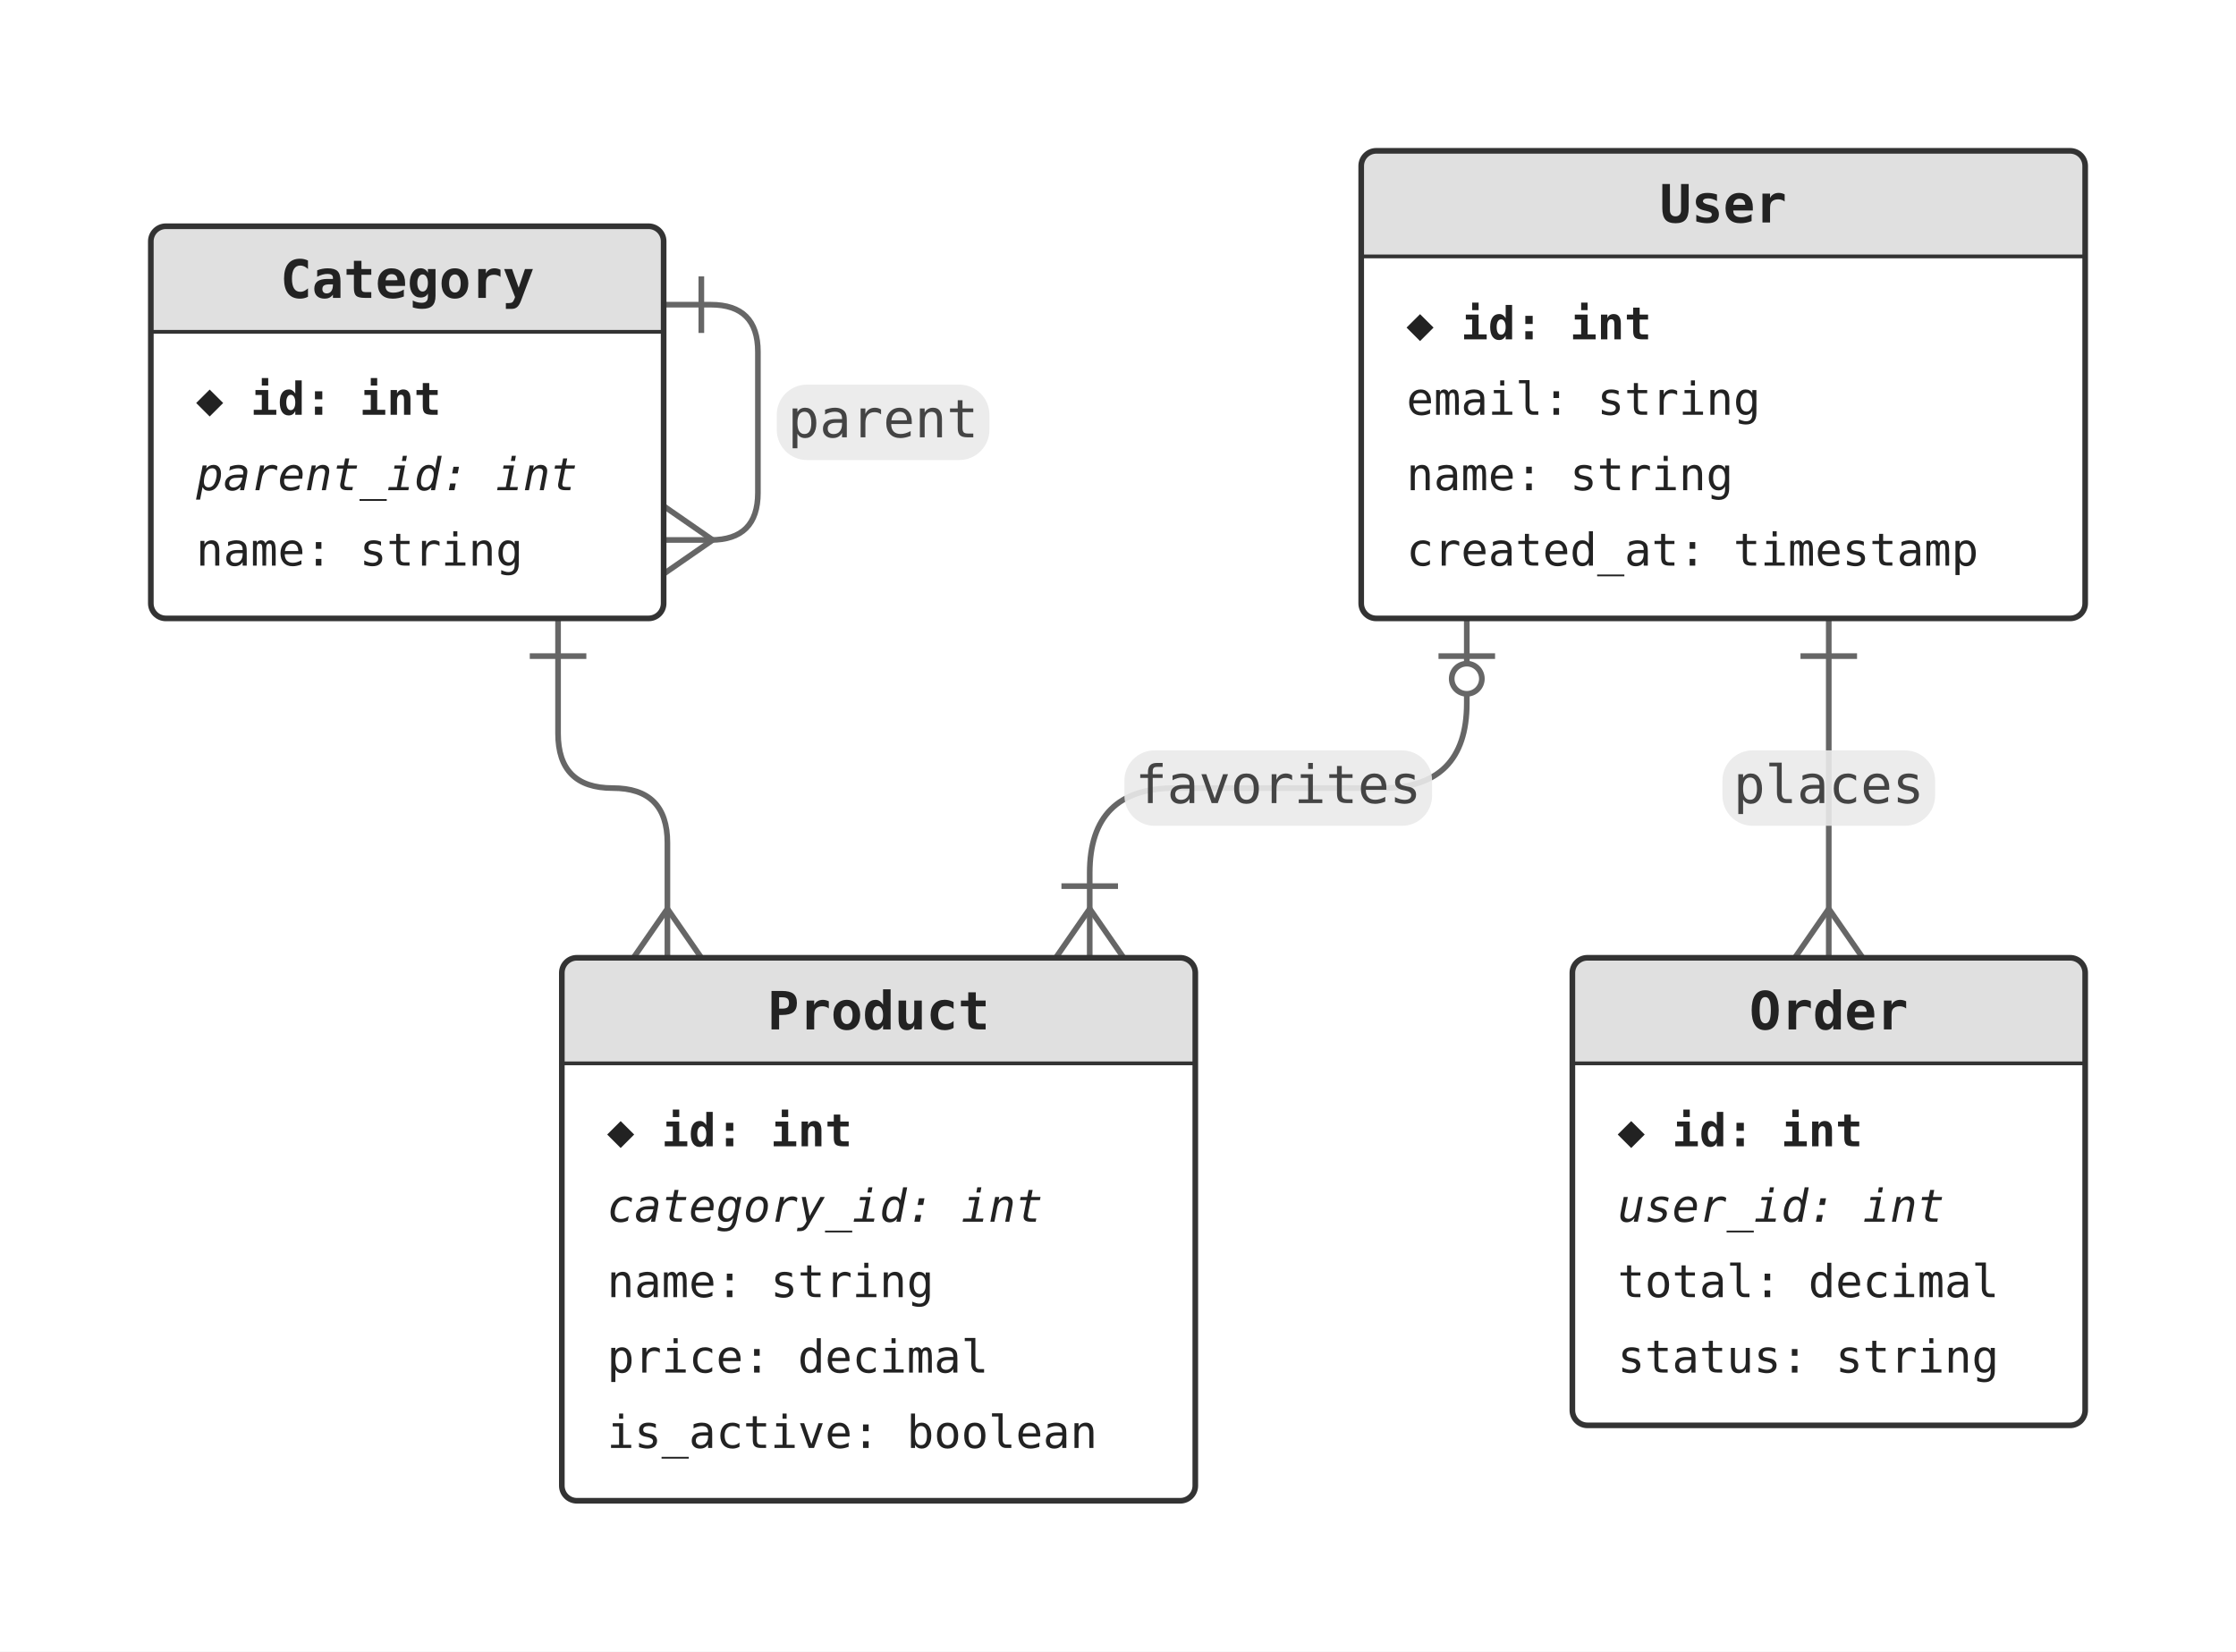
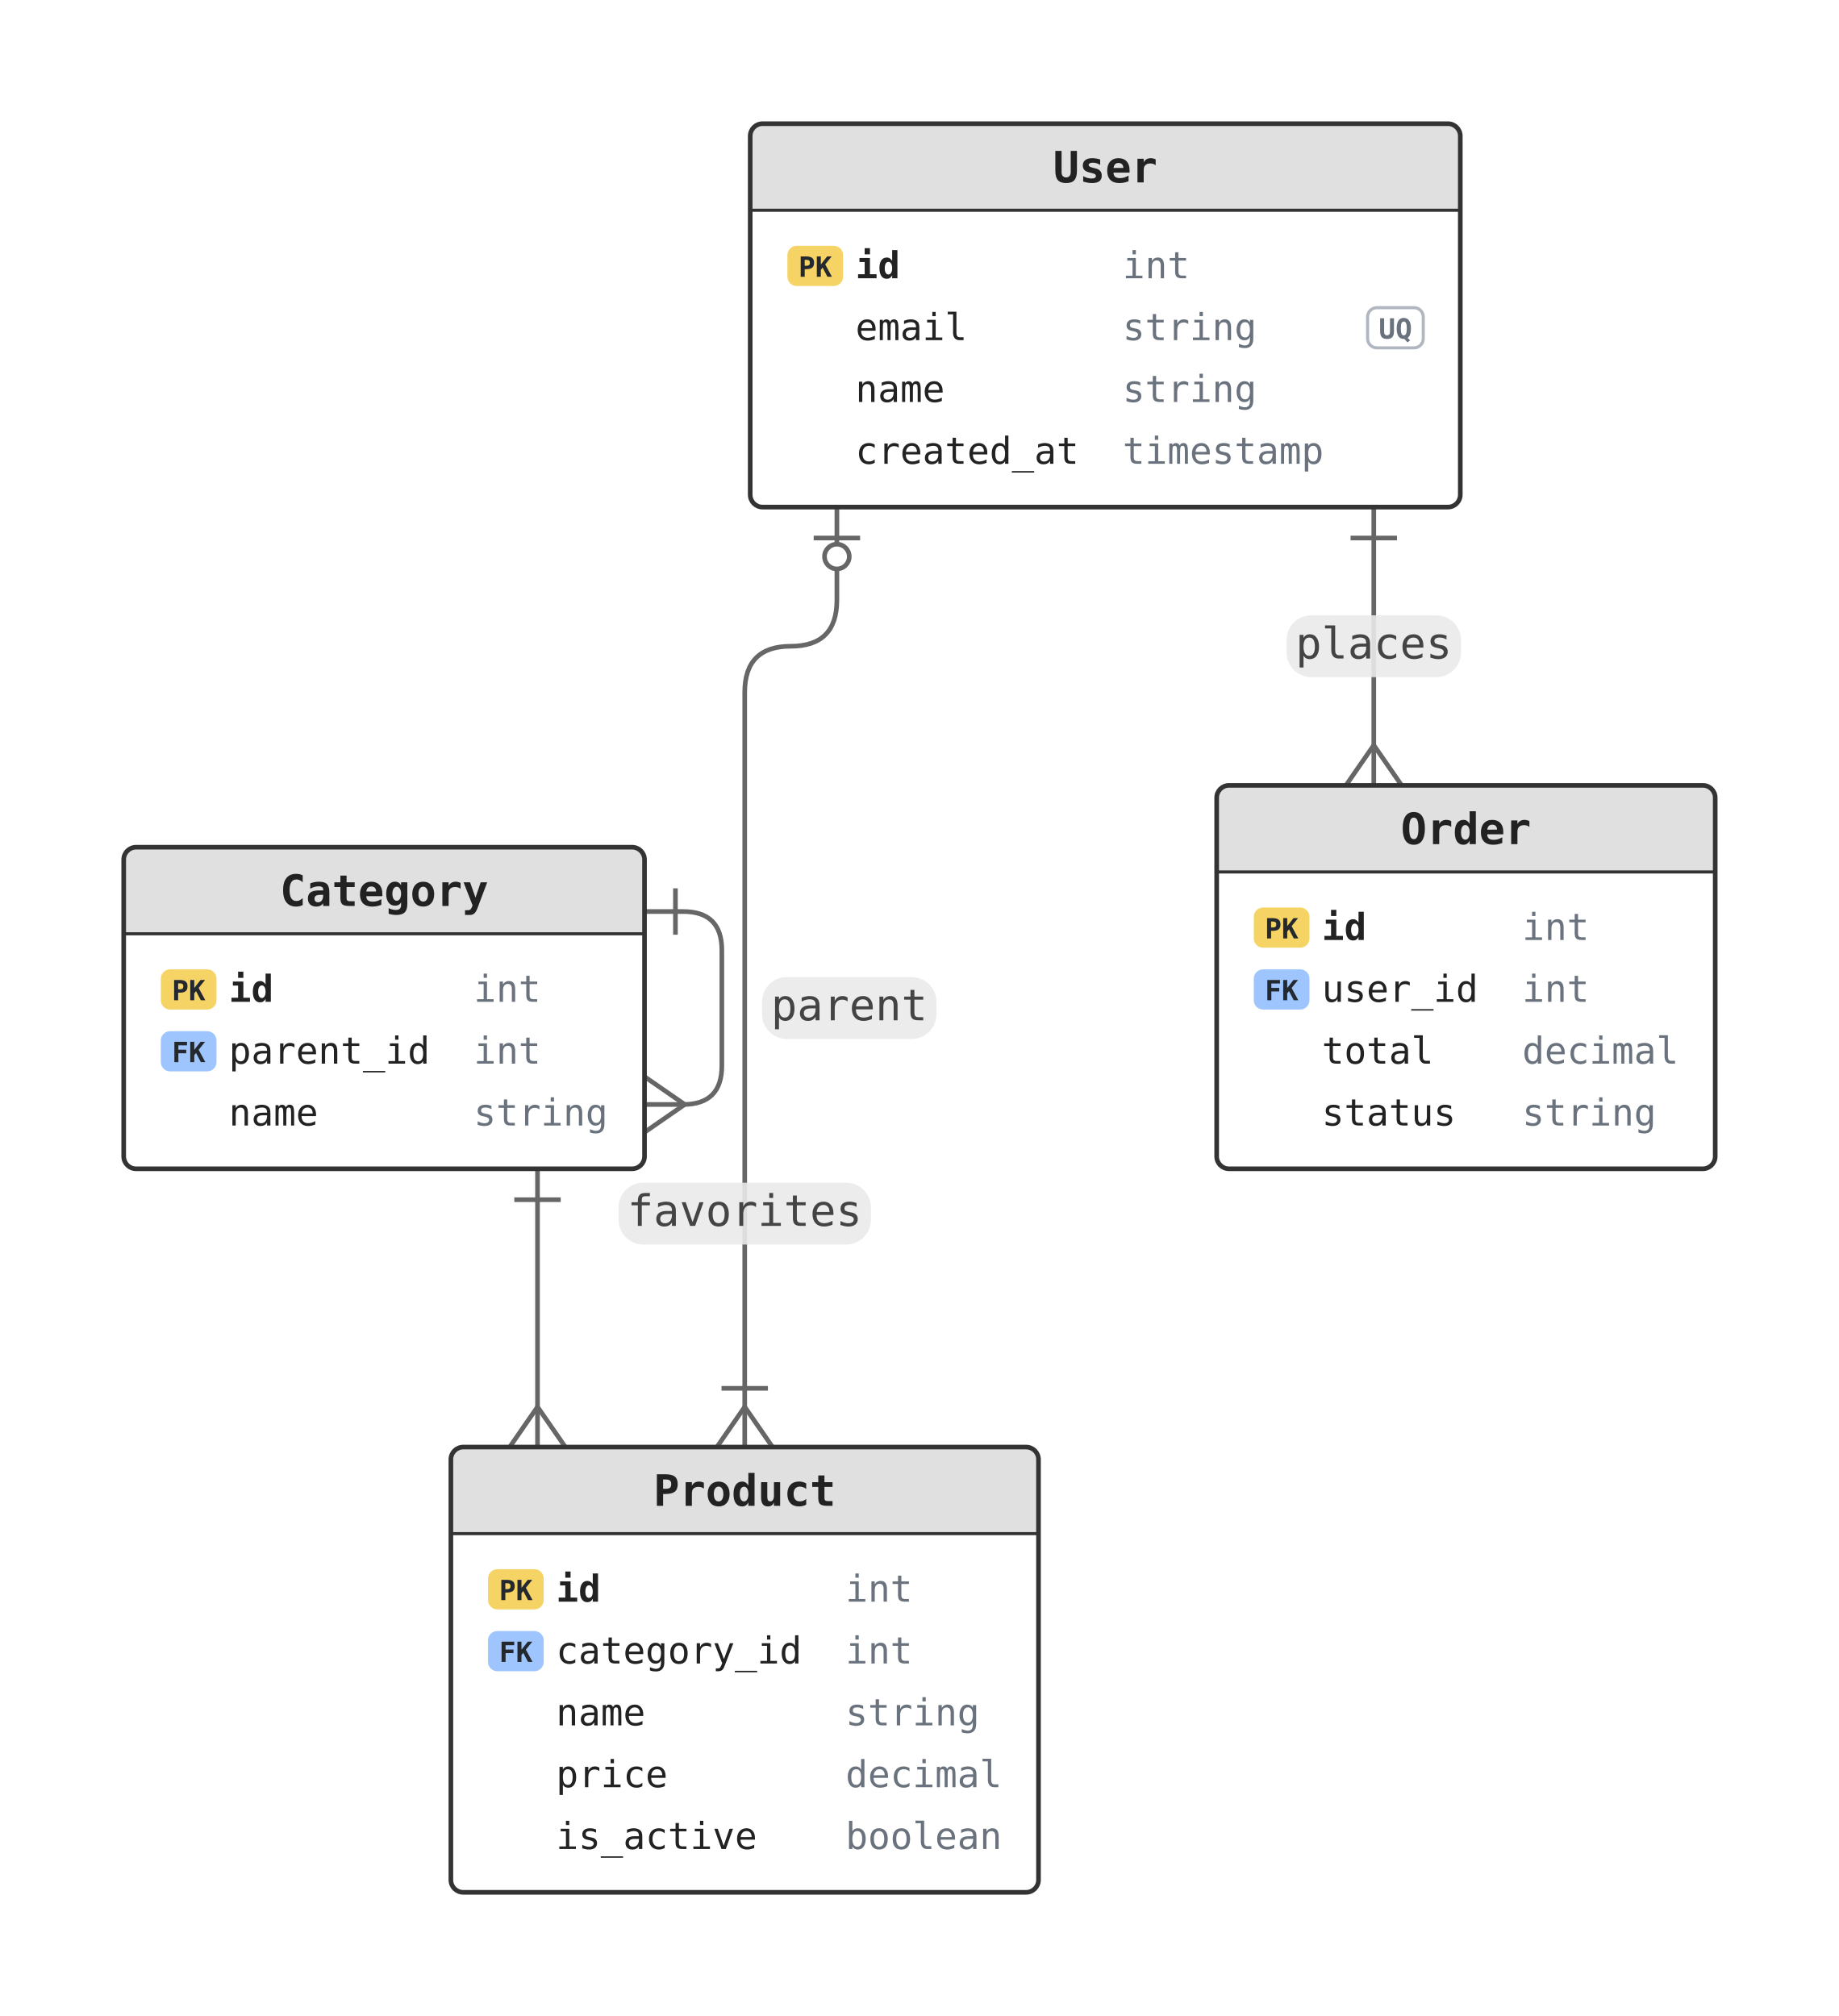
- <svg xmlns="http://www.w3.org/2000/svg" width="593" height="438" viewBox="0 0 593 438">
+ <svg xmlns="http://www.w3.org/2000/svg" width="594.6" height="652" viewBox="0 0 594.6 652">
  <style>
  .canvas { fill: #fff; }
  .entity-bg { fill: #fff; }
  .entity-header { fill: #e0e0e0; }
  .entity-border { fill: none; stroke: #333; stroke-width: 1.5; }
  .entity-separator { stroke: #333; stroke-width: 1; }
  .entity-name { font-family: monospace; font-size: 14px; font-weight: bold; fill: #222; }
  .column-text { font-family: monospace; font-size: 12px; fill: #222; }
+   .column-type { font-family: monospace; font-size: 12px; fill: #6a737d; }
  .pk { font-weight: bold; }
-   .fk { font-style: italic; }
+   .badge-pk { fill: #f6d365; }
+   .badge-fk { fill: #9ec5fe; }
+   .badge-flag { fill: none; stroke: #b0b7c0; stroke-width: 1; }
+   .badge-pk-text, .badge-fk-text, .badge-flag-text { font-family: monospace; font-size: 9px; font-weight: bold; fill: #24292f; }
+   .badge-flag-text { fill: #6a737d; }
  .edge { stroke: #666; stroke-width: 1.5; fill: none; }
  .edge-symbol { stroke: #666; stroke-width: 1.5; fill: none; }
  .edge-symbol-zero { stroke: #666; stroke-width: 1.5; fill: #fff; }
  .edge-label-bg { fill: rgba(234,234,234,0.9); }
  .edge-label { font-family: monospace; font-size: 14px; fill: #444; }
  .cardinality-bg { fill: rgba(224,224,224,0.95); }
  .cardinality { font-family: monospace; font-size: 15px; font-weight: bold; fill: #222; }
  @media (prefers-color-scheme: dark) {
    .canvas { fill: #0d1117; }
    .entity-bg { fill: #161b22; }
    .entity-header { fill: #262c36; }
    .entity-border { stroke: #6e7681; }
    .entity-separator { stroke: #6e7681; }
    .entity-name { fill: #e6edf3; }
    .column-text { fill: #e6edf3; }
+     .column-type { fill: #8b949e; }
+     .badge-pk { fill: #9e7c1c; }
+     .badge-fk { fill: #2f5f9e; }
+     .badge-flag { stroke: #57606a; }
+     .badge-pk-text, .badge-fk-text { fill: #f0f6fc; }
+     .badge-flag-text { fill: #8b949e; }
    .edge { stroke: #8b949e; }
    .edge-symbol { stroke: #8b949e; }
    .edge-symbol-zero { stroke: #8b949e; fill: #0d1117; }
    .edge-label-bg { fill: rgba(48,54,61,0.92); }
    .edge-label { fill: #c9d1d9; }
    .cardinality-bg { fill: rgba(60,67,76,0.95); }
    .cardinality { fill: #f0f6fc; }
  }
</style>
  <rect class="canvas" width="100%" height="100%" />
-   <path class="edge" d="M 176 80.8 L 188.5 80.8 Q 201 80.8 201 93.3 L 201 130.7 Q 201 143.2 188.5 143.2 L 176 143.2" />
-   <path class="edge-symbol" d="M 186 73.3 L 186 88.3" />
-   <path class="edge-symbol" d="M 189 143.2 L 176 134.2" />
-   <path class="edge-symbol" d="M 189 143.2 L 176 152.2" />
-   <path class="edge" d="M 148 164 L 148 194.5 Q 148 209 162.5 209 L 162.5 209 Q 177 209 177 223.5 L 177 254" />
-   <path class="edge-symbol" d="M 155.5 174 L 140.5 174" />
-   <path class="edge-symbol" d="M 177 241 L 168 254" />
-   <path class="edge-symbol" d="M 177 241 L 186 254" />
-   <path class="edge" d="M 485 164 L 485 254" />
-   <path class="edge-symbol" d="M 492.5 174 L 477.5 174" />
-   <path class="edge-symbol" d="M 485 241 L 476 254" />
-   <path class="edge-symbol" d="M 485 241 L 494 254" />
-   <path class="edge" d="M 389 164 L 389 186.5 Q 389 209 366.5 209 L 311.5 209 Q 289 209 289 231.5 L 289 254" />
-   <path class="edge-symbol" d="M 396.5 174 L 381.5 174" />
-   <circle class="edge-symbol-zero" cx="389" cy="180" r="4" />
-   <path class="edge-symbol" d="M 289 241 L 280 254" />
-   <path class="edge-symbol" d="M 289 241 L 298 254" />
-   <path class="edge-symbol" d="M 281.5 235 L 296.5 235" />
-   <rect class="entity-bg" x="40" y="60" width="136" height="104" rx="4" />
-   <rect class="entity-header" x="40" y="60" width="136" height="28" rx="4" />
-   <rect class="entity-header" x="40" y="84" width="136" height="4" />
-   <text class="entity-name" x="108" y="79" text-anchor="middle">Category</text>
-   <line class="entity-separator" x1="40" y1="88" x2="176" y2="88" />
-   <text class="column-text pk" x="52" y="110">◆ id: int</text>
-   <text class="column-text fk" x="52" y="130">  parent_id: int</text>
-   <text class="column-text" x="52" y="150">  name: string</text>
-   <rect class="entity-border" x="40" y="60" width="136" height="104" rx="4" />
-   <rect class="entity-bg" x="361" y="40" width="192" height="124" rx="4" />
-   <rect class="entity-header" x="361" y="40" width="192" height="28" rx="4" />
-   <rect class="entity-header" x="361" y="64" width="192" height="4" />
-   <text class="entity-name" x="457" y="59" text-anchor="middle">User</text>
-   <line class="entity-separator" x1="361" y1="68" x2="553" y2="68" />
-   <text class="column-text pk" x="373" y="90">◆ id: int</text>
-   <text class="column-text" x="373" y="110">  email: string</text>
-   <text class="column-text" x="373" y="130">  name: string</text>
-   <text class="column-text" x="373" y="150">  created_at: timestamp</text>
-   <rect class="entity-border" x="361" y="40" width="192" height="124" rx="4" />
-   <rect class="entity-bg" x="149" y="254" width="168" height="144" rx="4" />
-   <rect class="entity-header" x="149" y="254" width="168" height="28" rx="4" />
-   <rect class="entity-header" x="149" y="278" width="168" height="4" />
-   <text class="entity-name" x="233" y="273" text-anchor="middle">Product</text>
-   <line class="entity-separator" x1="149" y1="282" x2="317" y2="282" />
-   <text class="column-text pk" x="161" y="304">◆ id: int</text>
-   <text class="column-text fk" x="161" y="324">  category_id: int</text>
-   <text class="column-text" x="161" y="344">  name: string</text>
-   <text class="column-text" x="161" y="364">  price: decimal</text>
-   <text class="column-text" x="161" y="384">  is_active: boolean</text>
-   <rect class="entity-border" x="149" y="254" width="168" height="144" rx="4" />
-   <rect class="entity-bg" x="417" y="254" width="136" height="124" rx="4" />
-   <rect class="entity-header" x="417" y="254" width="136" height="28" rx="4" />
-   <rect class="entity-header" x="417" y="278" width="136" height="4" />
-   <text class="entity-name" x="485" y="273" text-anchor="middle">Order</text>
-   <line class="entity-separator" x1="417" y1="282" x2="553" y2="282" />
-   <text class="column-text pk" x="429" y="304">◆ id: int</text>
-   <text class="column-text fk" x="429" y="324">  user_id: int</text>
-   <text class="column-text" x="429" y="344">  total: decimal</text>
-   <text class="column-text" x="429" y="364">  status: string</text>
-   <rect class="entity-border" x="417" y="254" width="136" height="124" rx="4" />
-   <rect class="edge-label-bg" x="206.0" y="102.0" width="56.4" height="20.0" rx="8" />
-   <text class="edge-label" x="234.2" y="112" text-anchor="middle" dominant-baseline="middle">parent</text>
-   <rect class="edge-label-bg" x="456.8" y="199.0" width="56.4" height="20.0" rx="8" />
-   <text class="edge-label" x="485" y="209" text-anchor="middle" dominant-baseline="middle">places</text>
-   <rect class="edge-label-bg" x="298.2" y="199.0" width="81.6" height="20.0" rx="8" />
-   <text class="edge-label" x="339" y="209" text-anchor="middle" dominant-baseline="middle">favorites</text>
+   <path class="edge" d="M 208.4 294.8 L 220.9 294.8 Q 233.4 294.8 233.4 307.3 L 233.4 344.7 Q 233.4 357.2 220.9 357.2 L 208.4 357.2" />
+   <path class="edge-symbol" d="M 218.4 287.3 L 218.4 302.3" />
+   <path class="edge-symbol" d="M 221.4 357.2 L 208.4 348.2" />
+   <path class="edge-symbol" d="M 221.4 357.2 L 208.4 366.2" />
+   <path class="edge" d="M 173.8 378 L 173.8 468" />
+   <path class="edge-symbol" d="M 181.3 388 L 166.3 388" />
+   <path class="edge-symbol" d="M 173.8 455 L 164.8 468" />
+   <path class="edge-symbol" d="M 173.8 455 L 182.8 468" />
+   <path class="edge" d="M 444.2 164 L 444.2 254" />
+   <path class="edge-symbol" d="M 451.7 174 L 436.7 174" />
+   <path class="edge-symbol" d="M 444.2 241 L 435.2 254" />
+   <path class="edge-symbol" d="M 444.2 241 L 453.2 254" />
+   <path class="edge" d="M 270.6 164 L 270.6 194.1 Q 270.6 209 255.7 209 L 255.7 209 Q 240.8 209 240.8 223.9 L 240.8 468" />
+   <path class="edge-symbol" d="M 278.1 174 L 263.1 174" />
+   <circle class="edge-symbol-zero" cx="270.6" cy="180" r="4" />
+   <path class="edge-symbol" d="M 240.8 455 L 231.8 468" />
+   <path class="edge-symbol" d="M 240.8 455 L 249.8 468" />
+   <path class="edge-symbol" d="M 233.3 449 L 248.3 449" />
+   <rect class="entity-bg" x="242.572" y="40" width="229.6" height="124" rx="4" />
+   <rect class="entity-header" x="242.572" y="40" width="229.6" height="28" rx="4" />
+   <rect class="entity-header" x="242.572" y="64" width="229.6" height="4" />
+   <text class="entity-name" x="357.372" y="59" text-anchor="middle">User</text>
+   <line class="entity-separator" x1="242.572" y1="68" x2="472.172" y2="68" />
+   <rect class="badge-pk" x="254.6" y="79.5" width="18" height="13" rx="3" />
+   <text class="badge-pk-text" x="263.6" y="89.5" text-anchor="middle">PK</text>
+   <text class="column-text pk" x="276.6" y="90">id</text>
+   <text class="column-type" x="363" y="90">int</text>
+   <rect class="badge-flag" x="442.2" y="99.5" width="18" height="13" rx="3" />
+   <text class="badge-flag-text" x="451.2" y="109.5" text-anchor="middle">UQ</text>
+   <text class="column-text" x="276.6" y="110">email</text>
+   <text class="column-type" x="363" y="110">string</text>
+   <text class="column-text" x="276.6" y="130">name</text>
+   <text class="column-type" x="363" y="130">string</text>
+   <text class="column-text" x="276.6" y="150">created_at</text>
+   <text class="column-type" x="363" y="150">timestamp</text>
+   <rect class="entity-border" x="242.572" y="40" width="229.6" height="124" rx="4" />
+   <rect class="entity-bg" x="40" y="274" width="168.4" height="104" rx="4" />
+   <rect class="entity-header" x="40" y="274" width="168.4" height="28" rx="4" />
+   <rect class="entity-header" x="40" y="298" width="168.4" height="4" />
+   <text class="entity-name" x="124.2" y="293" text-anchor="middle">Category</text>
+   <line class="entity-separator" x1="40" y1="302" x2="208.4" y2="302" />
+   <rect class="badge-pk" x="52" y="313.5" width="18" height="13" rx="3" />
+   <text class="badge-pk-text" x="61" y="323.5" text-anchor="middle">PK</text>
+   <text class="column-text pk" x="74" y="324">id</text>
+   <text class="column-type" x="153.2" y="324">int</text>
+   <rect class="badge-fk" x="52" y="333.5" width="18" height="13" rx="3" />
+   <text class="badge-fk-text" x="61" y="343.5" text-anchor="middle">FK</text>
+   <text class="column-text" x="74" y="344">parent_id</text>
+   <text class="column-type" x="153.2" y="344">int</text>
+   <text class="column-text" x="74" y="364">name</text>
+   <text class="column-type" x="153.2" y="364">string</text>
+   <rect class="entity-border" x="40" y="274" width="168.4" height="104" rx="4" />
+   <rect class="entity-bg" x="393.4" y="254" width="161.2" height="124" rx="4" />
+   <rect class="entity-header" x="393.4" y="254" width="161.2" height="28" rx="4" />
+   <rect class="entity-header" x="393.4" y="278" width="161.2" height="4" />
+   <text class="entity-name" x="474" y="273" text-anchor="middle">Order</text>
+   <line class="entity-separator" x1="393.4" y1="282" x2="554.6" y2="282" />
+   <rect class="badge-pk" x="405.4" y="293.5" width="18" height="13" rx="3" />
+   <text class="badge-pk-text" x="414.4" y="303.5" text-anchor="middle">PK</text>
+   <text class="column-text pk" x="427.4" y="304">id</text>
+   <text class="column-type" x="492.2" y="304">int</text>
+   <rect class="badge-fk" x="405.4" y="313.5" width="18" height="13" rx="3" />
+   <text class="badge-fk-text" x="414.4" y="323.5" text-anchor="middle">FK</text>
+   <text class="column-text" x="427.4" y="324">user_id</text>
+   <text class="column-type" x="492.2" y="324">int</text>
+   <text class="column-text" x="427.4" y="344">total</text>
+   <text class="column-type" x="492.2" y="344">decimal</text>
+   <text class="column-text" x="427.4" y="364">status</text>
+   <text class="column-type" x="492.2" y="364">string</text>
+   <rect class="entity-border" x="393.4" y="254" width="161.2" height="124" rx="4" />
+   <rect class="entity-bg" x="145.786" y="468" width="190" height="144" rx="4" />
+   <rect class="entity-header" x="145.786" y="468" width="190" height="28" rx="4" />
+   <rect class="entity-header" x="145.786" y="492" width="190" height="4" />
+   <text class="entity-name" x="240.786" y="487" text-anchor="middle">Product</text>
+   <line class="entity-separator" x1="145.786" y1="496" x2="335.786" y2="496" />
+   <rect class="badge-pk" x="157.8" y="507.5" width="18" height="13" rx="3" />
+   <text class="badge-pk-text" x="166.8" y="517.5" text-anchor="middle">PK</text>
+   <text class="column-text pk" x="179.8" y="518">id</text>
+   <text class="column-type" x="273.4" y="518">int</text>
+   <rect class="badge-fk" x="157.8" y="527.5" width="18" height="13" rx="3" />
+   <text class="badge-fk-text" x="166.8" y="537.5" text-anchor="middle">FK</text>
+   <text class="column-text" x="179.8" y="538">category_id</text>
+   <text class="column-type" x="273.4" y="538">int</text>
+   <text class="column-text" x="179.8" y="558">name</text>
+   <text class="column-type" x="273.4" y="558">string</text>
+   <text class="column-text" x="179.8" y="578">price</text>
+   <text class="column-type" x="273.4" y="578">decimal</text>
+   <text class="column-text" x="179.8" y="598">is_active</text>
+   <text class="column-type" x="273.4" y="598">boolean</text>
+   <rect class="entity-border" x="145.786" y="468" width="190" height="144" rx="4" />
+   <rect class="edge-label-bg" x="246.4" y="316.0" width="56.4" height="20.0" rx="8" />
+   <text class="edge-label" x="274.6" y="326" text-anchor="middle" dominant-baseline="middle">parent</text>
+   <rect class="edge-label-bg" x="416.0" y="199.0" width="56.4" height="20.0" rx="8" />
+   <text class="edge-label" x="444.2" y="209" text-anchor="middle" dominant-baseline="middle">places</text>
+   <rect class="edge-label-bg" x="200.0" y="382.5" width="81.6" height="20.0" rx="8" />
+   <text class="edge-label" x="240.8" y="392.5" text-anchor="middle" dominant-baseline="middle">favorites</text>
</svg>
